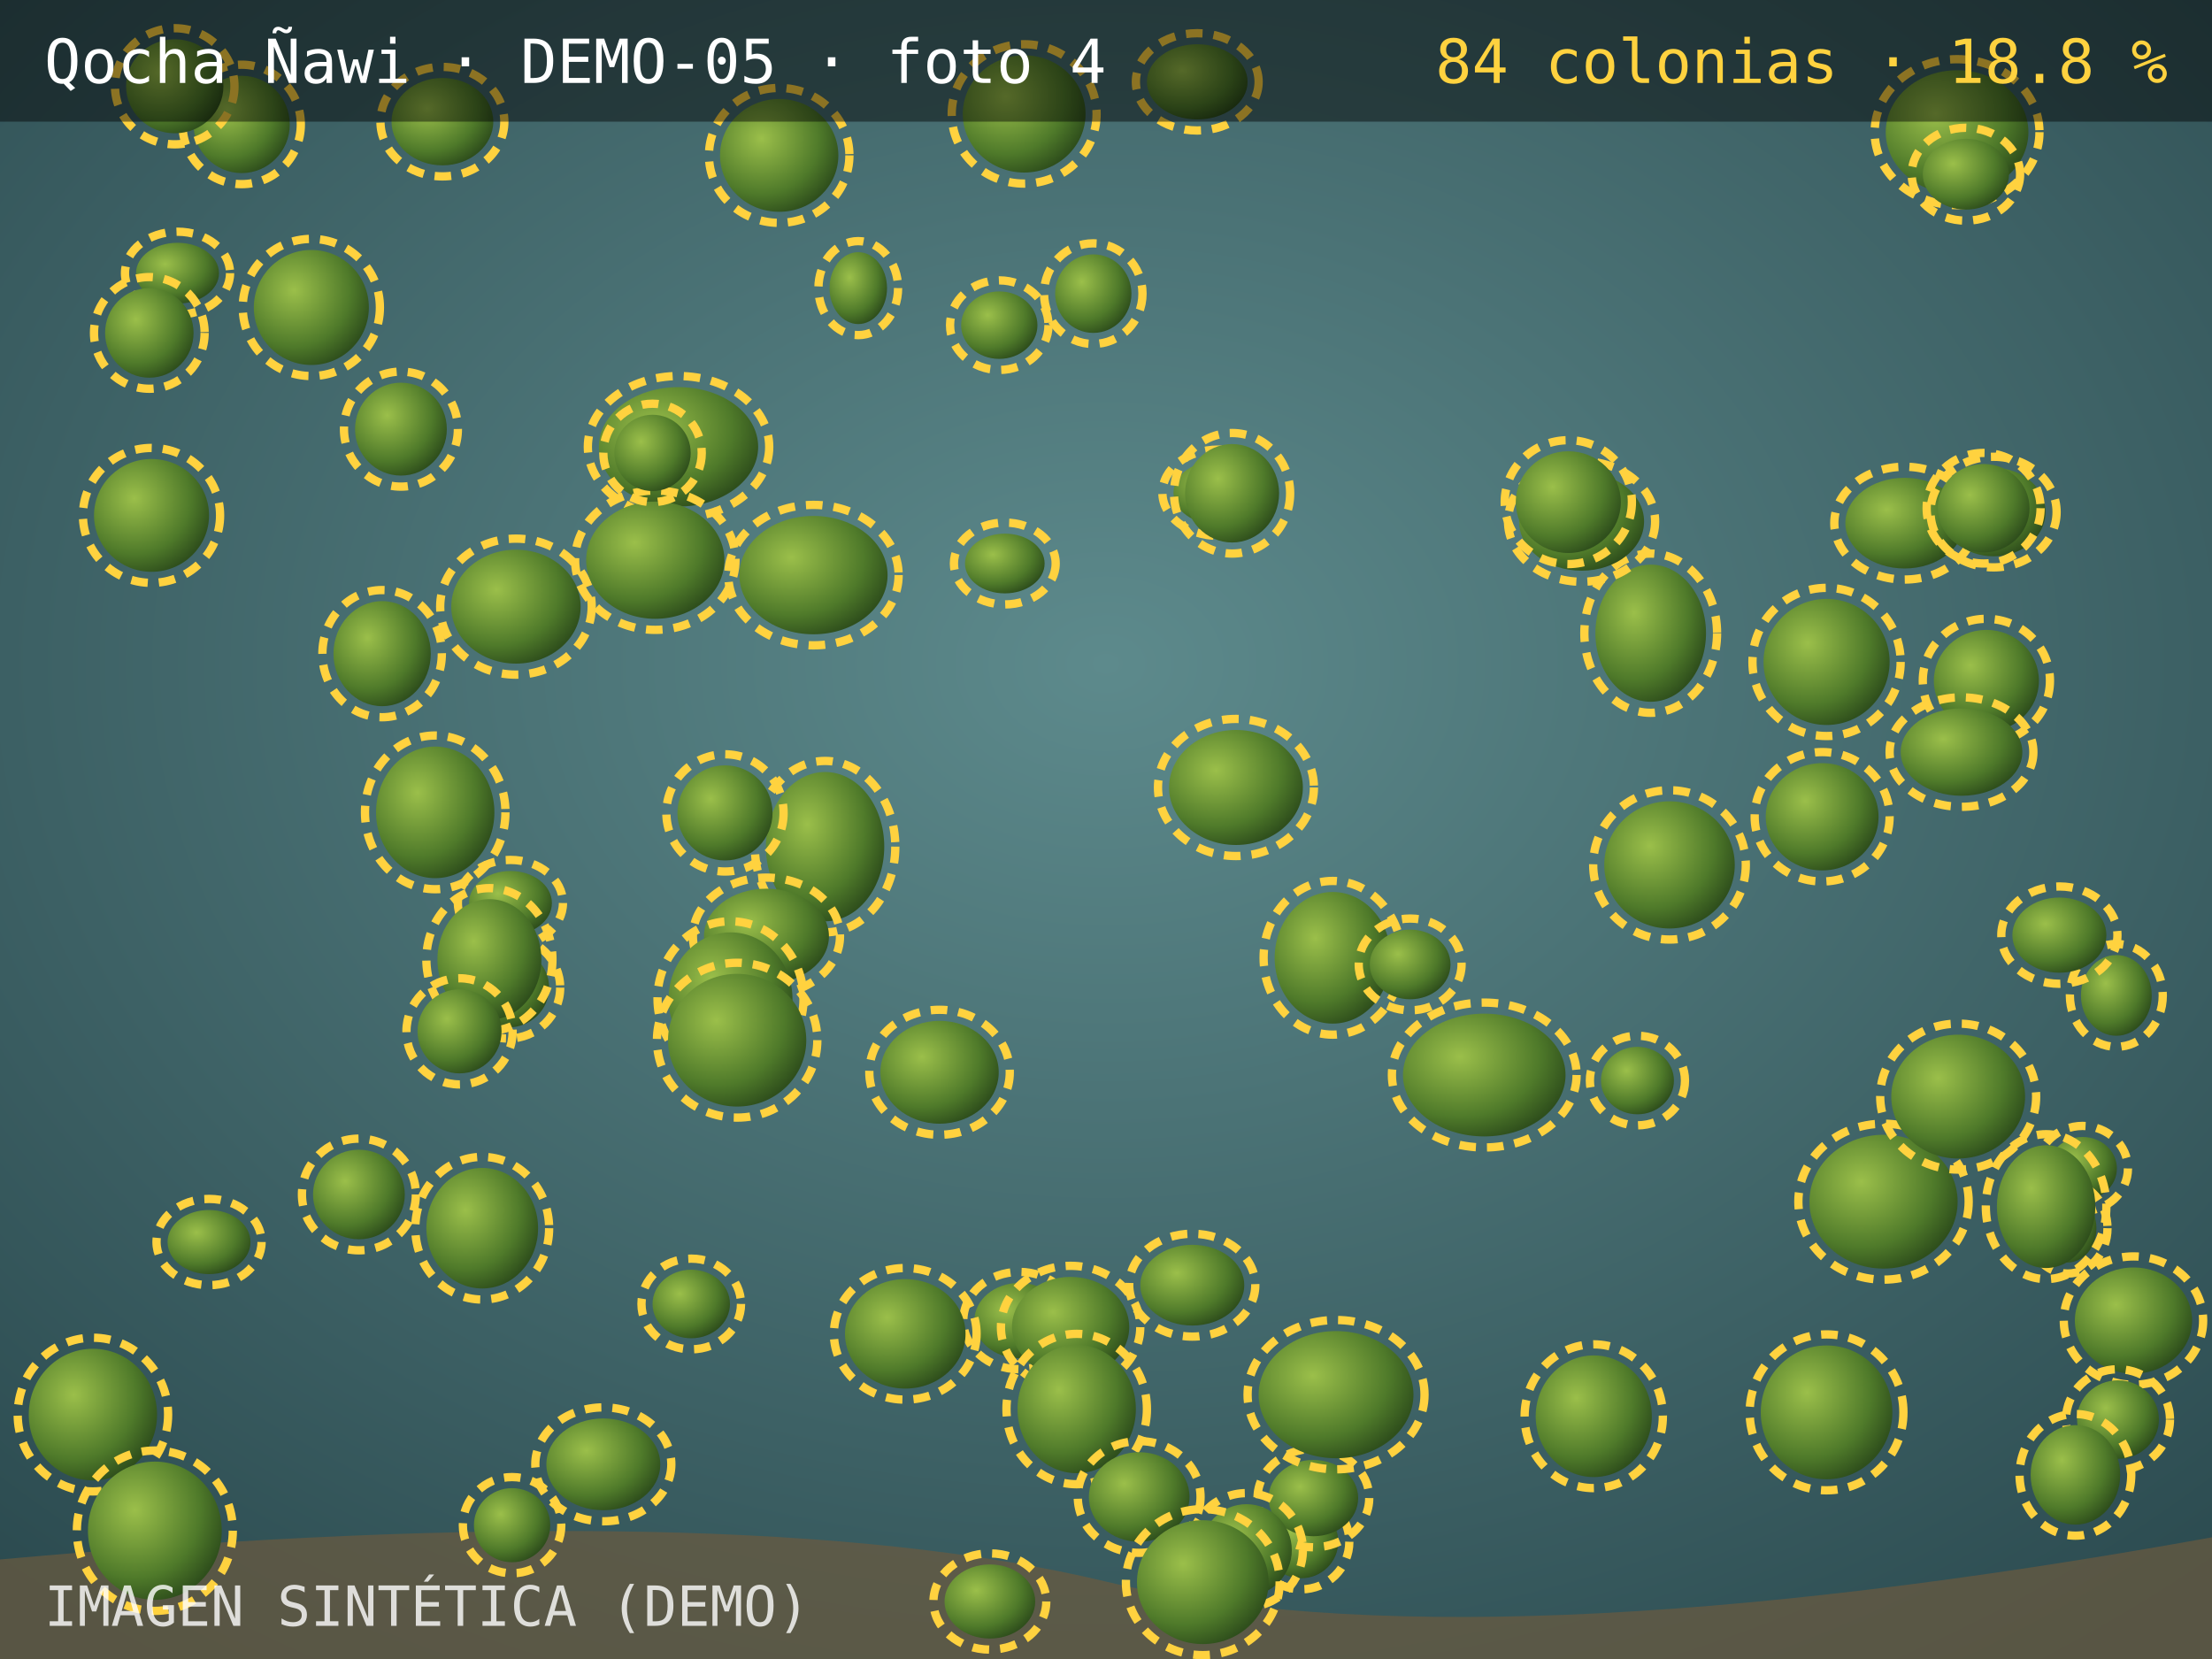
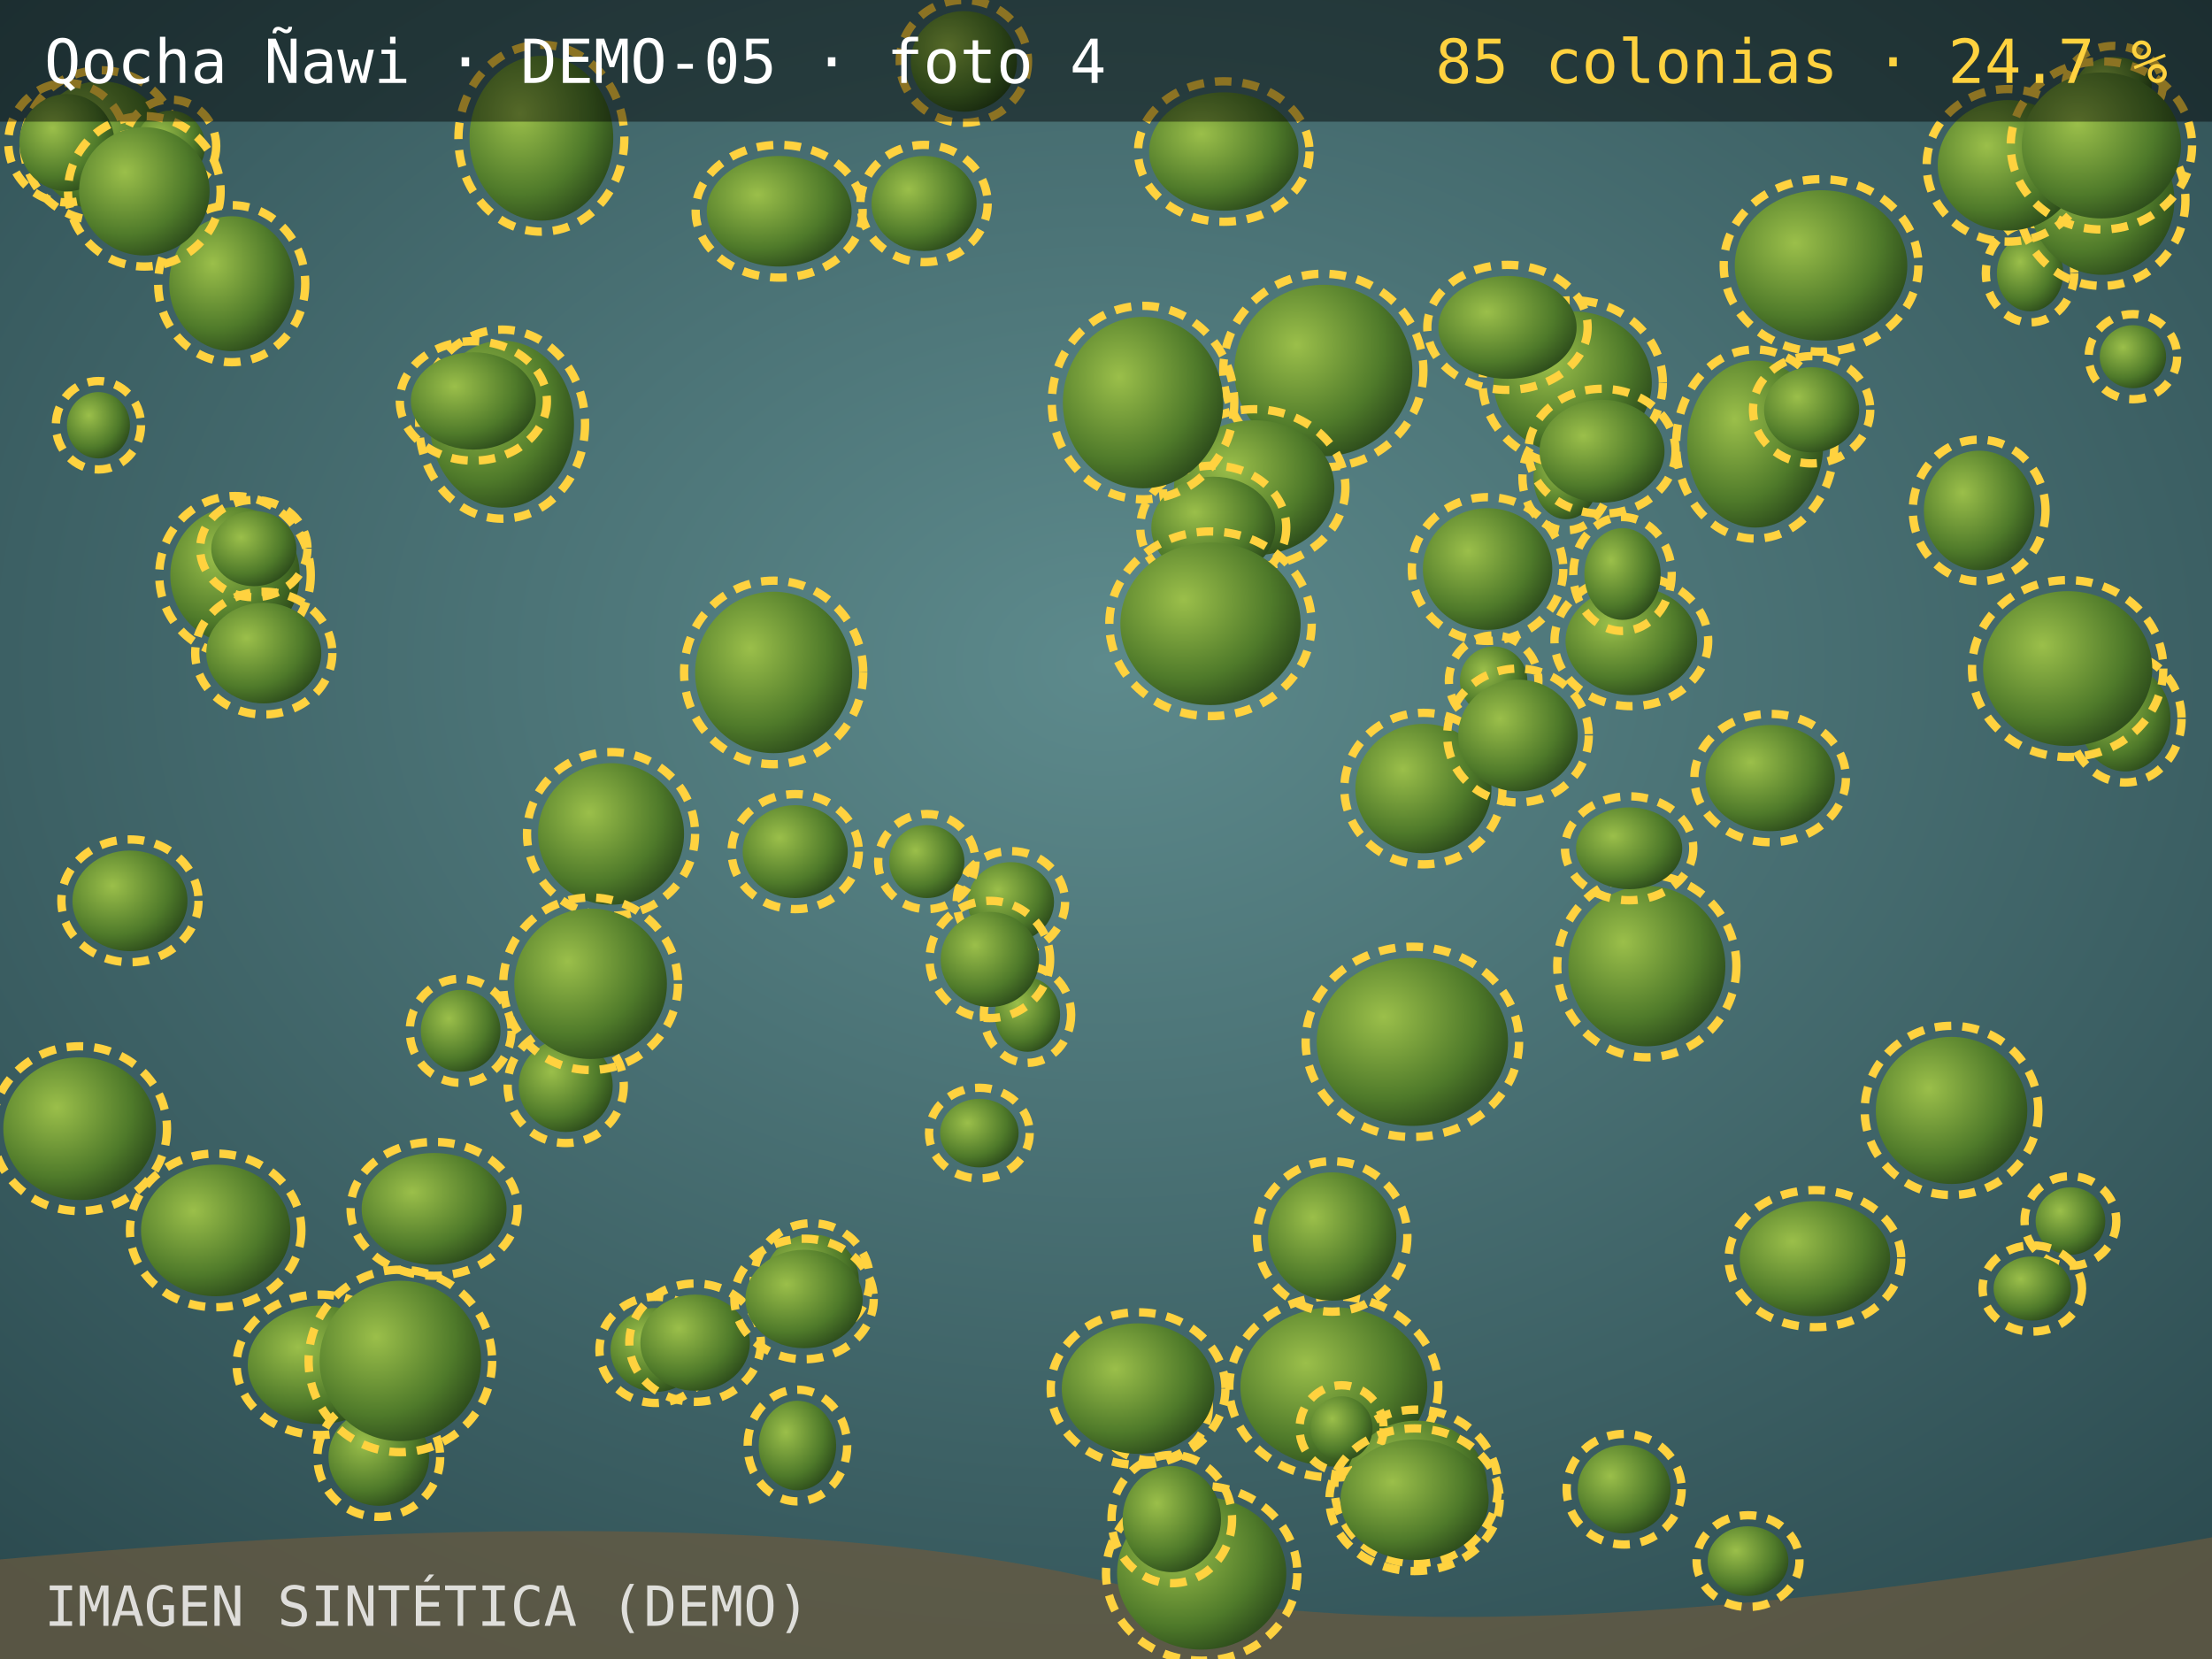
<svg xmlns="http://www.w3.org/2000/svg" viewBox="0 0 400 300">
  <defs>
    <radialGradient id="w" cx="50%" cy="40%" r="75%">
      <stop offset="0" stop-color="#5d8a8c" />
      <stop offset="1" stop-color="#2b4a4f" />
    </radialGradient>
    <radialGradient id="c" cx="35%" cy="35%" r="70%">
      <stop offset="0" stop-color="#9bbf4a" />
      <stop offset=".7" stop-color="#4f7a2a" />
      <stop offset="1" stop-color="#2f4f1c" />
    </radialGradient>
  </defs>
  <rect width="400" height="300" fill="url(#w)" />
  <path d="M0 282 Q 133.333 270 200 286 T 400 278 V 300 H 0 Z" fill="#6b5a3e" opacity=".7" />
  <g>
-     <ellipse cx="197.7" cy="53.1" rx="6.9" ry="7.1" fill="url(#c)" />
-     <ellipse cx="197.7" cy="53.1" rx="8.9" ry="9.1" fill="none" stroke="#ffd23f" stroke-width="1.5" stroke-dasharray="3 2" />
-   </g>
-   <g>
-     <ellipse cx="376.6" cy="211.3" rx="6.2" ry="5.7" fill="url(#c)" />
-     <ellipse cx="376.6" cy="211.3" rx="8.2" ry="7.7" fill="none" stroke="#ffd23f" stroke-width="1.5" stroke-dasharray="3 2" />
-   </g>
-   <g>
-     <ellipse cx="64.9" cy="216" rx="8.3" ry="8.1" fill="url(#c)" />
-     <ellipse cx="64.9" cy="216" rx="10.3" ry="10.1" fill="none" stroke="#ffd23f" stroke-width="1.5" stroke-dasharray="3 2" />
-   </g>
-   <g>
-     <ellipse cx="288.2" cy="256.1" rx="10.5" ry="11" fill="url(#c)" />
-     <ellipse cx="288.2" cy="256.1" rx="12.5" ry="13" fill="none" stroke="#ffd23f" stroke-width="1.5" stroke-dasharray="3 2" />
-   </g>
-   <g>
-     <ellipse cx="216.5" cy="14.8" rx="9.1" ry="6.8" fill="url(#c)" />
-     <ellipse cx="216.5" cy="14.8" rx="11.1" ry="8.8" fill="none" stroke="#ffd23f" stroke-width="1.5" stroke-dasharray="3 2" />
-   </g>
-   <g>
-     <ellipse cx="122.7" cy="80.8" rx="14.4" ry="10.8" fill="url(#c)" />
-     <ellipse cx="122.7" cy="80.8" rx="16.4" ry="12.8" fill="none" stroke="#ffd23f" stroke-width="1.5" stroke-dasharray="3 2" />
-   </g>
-   <g>
-     <ellipse cx="149.2" cy="153.1" rx="10.7" ry="13.5" fill="url(#c)" />
-     <ellipse cx="149.2" cy="153.1" rx="12.7" ry="15.5" fill="none" stroke="#ffd23f" stroke-width="1.5" stroke-dasharray="3 2" />
-   </g>
-   <g>
-     <ellipse cx="155.2" cy="52.1" rx="5.2" ry="6.5" fill="url(#c)" />
-     <ellipse cx="155.2" cy="52.1" rx="7.2" ry="8.5" fill="none" stroke="#ffd23f" stroke-width="1.5" stroke-dasharray="3 2" />
-   </g>
-   <g>
-     <ellipse cx="184.3" cy="238.8" rx="8.1" ry="6.8" fill="url(#c)" />
-     <ellipse cx="184.3" cy="238.8" rx="10.1" ry="8.8" fill="none" stroke="#ffd23f" stroke-width="1.5" stroke-dasharray="3 2" />
-   </g>
-   <g>
-     <ellipse cx="92.3" cy="163.3" rx="7.5" ry="5.8" fill="url(#c)" />
-     <ellipse cx="92.3" cy="163.3" rx="9.5" ry="7.8" fill="none" stroke="#ffd23f" stroke-width="1.5" stroke-dasharray="3 2" />
-   </g>
-   <g>
-     <ellipse cx="27.4" cy="93.2" rx="10.4" ry="10.2" fill="url(#c)" />
-     <ellipse cx="27.4" cy="93.2" rx="12.4" ry="12.2" fill="none" stroke="#ffd23f" stroke-width="1.5" stroke-dasharray="3 2" />
-   </g>
-   <g>
-     <ellipse cx="220.3" cy="89.1" rx="8.1" ry="5.8" fill="url(#c)" />
-     <ellipse cx="220.3" cy="89.1" rx="10.1" ry="7.8" fill="none" stroke="#ffd23f" stroke-width="1.5" stroke-dasharray="3 2" />
-   </g>
-   <g>
-     <ellipse cx="301.9" cy="156.4" rx="11.8" ry="11.5" fill="url(#c)" />
-     <ellipse cx="301.9" cy="156.4" rx="13.8" ry="13.5" fill="none" stroke="#ffd23f" stroke-width="1.5" stroke-dasharray="3 2" />
-   </g>
-   <g>
-     <ellipse cx="373.9" cy="222.1" rx="5.2" ry="6.2" fill="url(#c)" />
-     <ellipse cx="373.9" cy="222.1" rx="7.2" ry="8.2" fill="none" stroke="#ffd23f" stroke-width="1.5" stroke-dasharray="3 2" />
-   </g>
-   <g>
-     <ellipse cx="16.8" cy="255.8" rx="11.6" ry="11.9" fill="url(#c)" />
-     <ellipse cx="16.8" cy="255.8" rx="13.6" ry="13.9" fill="none" stroke="#ffd23f" stroke-width="1.5" stroke-dasharray="3 2" />
-   </g>
-   <g>
-     <ellipse cx="353.9" cy="23.9" rx="12.9" ry="11.2" fill="url(#c)" />
-     <ellipse cx="353.9" cy="23.9" rx="14.9" ry="13.2" fill="none" stroke="#ffd23f" stroke-width="1.5" stroke-dasharray="3 2" />
-   </g>
-   <g>
-     <ellipse cx="298.5" cy="114.5" rx="10" ry="12.4" fill="url(#c)" />
-     <ellipse cx="298.5" cy="114.5" rx="12" ry="14.4" fill="none" stroke="#ffd23f" stroke-width="1.5" stroke-dasharray="3 2" />
-   </g>
-   <g>
-     <ellipse cx="223.5" cy="142.4" rx="12.1" ry="10.4" fill="url(#c)" />
-     <ellipse cx="223.5" cy="142.4" rx="14.1" ry="12.4" fill="none" stroke="#ffd23f" stroke-width="1.5" stroke-dasharray="3 2" />
-   </g>
-   <g>
-     <ellipse cx="382.7" cy="180" rx="6.4" ry="7.3" fill="url(#c)" />
-     <ellipse cx="382.7" cy="180" rx="8.4" ry="9.3" fill="none" stroke="#ffd23f" stroke-width="1.5" stroke-dasharray="3 2" />
-   </g>
-   <g>
-     <ellipse cx="359.2" cy="123.1" rx="9.5" ry="9.2" fill="url(#c)" />
-     <ellipse cx="359.2" cy="123.1" rx="11.5" ry="11.2" fill="none" stroke="#ffd23f" stroke-width="1.5" stroke-dasharray="3 2" />
-   </g>
-   <g>
-     <ellipse cx="268.4" cy="194.4" rx="14.7" ry="11.1" fill="url(#c)" />
-     <ellipse cx="268.4" cy="194.4" rx="16.7" ry="13.1" fill="none" stroke="#ffd23f" stroke-width="1.5" stroke-dasharray="3 2" />
-   </g>
-   <g>
-     <ellipse cx="163.7" cy="241.2" rx="10.9" ry="9.9" fill="url(#c)" />
-     <ellipse cx="163.7" cy="241.2" rx="12.9" ry="11.9" fill="none" stroke="#ffd23f" stroke-width="1.5" stroke-dasharray="3 2" />
-   </g>
-   <g>
-     <ellipse cx="131.1" cy="147" rx="8.6" ry="8.6" fill="url(#c)" />
-     <ellipse cx="131.1" cy="147" rx="10.6" ry="10.6" fill="none" stroke="#ffd23f" stroke-width="1.5" stroke-dasharray="3 2" />
-   </g>
-   <g>
-     <ellipse cx="193.6" cy="240" rx="10.6" ry="9.1" fill="url(#c)" />
-     <ellipse cx="193.6" cy="240" rx="12.6" ry="11.1" fill="none" stroke="#ffd23f" stroke-width="1.5" stroke-dasharray="3 2" />
-   </g>
-   <g>
-     <ellipse cx="37.8" cy="224.6" rx="7.5" ry="5.8" fill="url(#c)" />
-     <ellipse cx="37.8" cy="224.6" rx="9.5" ry="7.8" fill="none" stroke="#ffd23f" stroke-width="1.5" stroke-dasharray="3 2" />
-   </g>
-   <g>
-     <ellipse cx="185.2" cy="20.6" rx="11.1" ry="10.6" fill="url(#c)" />
-     <ellipse cx="185.2" cy="20.6" rx="13.1" ry="12.6" fill="none" stroke="#ffd23f" stroke-width="1.5" stroke-dasharray="3 2" />
-   </g>
-   <g>
-     <ellipse cx="340.6" cy="217.3" rx="13.4" ry="12.1" fill="url(#c)" />
-     <ellipse cx="340.6" cy="217.3" rx="15.4" ry="14.1" fill="none" stroke="#ffd23f" stroke-width="1.5" stroke-dasharray="3 2" />
-   </g>
-   <g>
-     <ellipse cx="43.7" cy="22.5" rx="8.7" ry="8.8" fill="url(#c)" />
-     <ellipse cx="43.7" cy="22.5" rx="10.7" ry="10.8" fill="none" stroke="#ffd23f" stroke-width="1.5" stroke-dasharray="3 2" />
-   </g>
-   <g>
-     <ellipse cx="138.6" cy="169.3" rx="11.3" ry="8.6" fill="url(#c)" />
-     <ellipse cx="138.6" cy="169.3" rx="13.3" ry="10.6" fill="none" stroke="#ffd23f" stroke-width="1.5" stroke-dasharray="3 2" />
-   </g>
-   <g>
-     <ellipse cx="91.9" cy="178.6" rx="7.4" ry="7.2" fill="url(#c)" />
-     <ellipse cx="91.9" cy="178.6" rx="9.4" ry="9.2" fill="none" stroke="#ffd23f" stroke-width="1.5" stroke-dasharray="3 2" />
-   </g>
-   <g>
-     <ellipse cx="132.1" cy="180.6" rx="11.2" ry="12" fill="url(#c)" />
-     <ellipse cx="132.1" cy="180.6" rx="13.2" ry="14" fill="none" stroke="#ffd23f" stroke-width="1.5" stroke-dasharray="3 2" />
-   </g>
-   <g>
-     <ellipse cx="93.3" cy="109.7" rx="11.7" ry="10.3" fill="url(#c)" />
-     <ellipse cx="93.3" cy="109.7" rx="13.7" ry="12.3" fill="none" stroke="#ffd23f" stroke-width="1.5" stroke-dasharray="3 2" />
-   </g>
-   <g>
-     <ellipse cx="180.7" cy="58.8" rx="6.9" ry="6.1" fill="url(#c)" />
-     <ellipse cx="180.7" cy="58.8" rx="8.9" ry="8.1" fill="none" stroke="#ffd23f" stroke-width="1.5" stroke-dasharray="3 2" />
-   </g>
-   <g>
-     <ellipse cx="235.3" cy="278.8" rx="6.7" ry="6.6" fill="url(#c)" />
-     <ellipse cx="235.3" cy="278.8" rx="8.7" ry="8.6" fill="none" stroke="#ffd23f" stroke-width="1.5" stroke-dasharray="3 2" />
-   </g>
-   <g>
-     <ellipse cx="32.1" cy="49.4" rx="7.5" ry="5.5" fill="url(#c)" />
-     <ellipse cx="32.1" cy="49.4" rx="9.5" ry="7.5" fill="none" stroke="#ffd23f" stroke-width="1.5" stroke-dasharray="3 2" />
-   </g>
-   <g>
-     <ellipse cx="169.9" cy="193.9" rx="10.7" ry="9.3" fill="url(#c)" />
-     <ellipse cx="169.9" cy="193.9" rx="12.7" ry="11.3" fill="none" stroke="#ffd23f" stroke-width="1.5" stroke-dasharray="3 2" />
-   </g>
-   <g>
-     <ellipse cx="296.1" cy="195.4" rx="6.6" ry="6.1" fill="url(#c)" />
-     <ellipse cx="296.1" cy="195.4" rx="8.6" ry="8.1" fill="none" stroke="#ffd23f" stroke-width="1.5" stroke-dasharray="3 2" />
-   </g>
-   <g>
-     <ellipse cx="80" cy="22" rx="9.2" ry="7.9" fill="url(#c)" />
-     <ellipse cx="80" cy="22" rx="11.2" ry="9.9" fill="none" stroke="#ffd23f" stroke-width="1.5" stroke-dasharray="3 2" />
-   </g>
-   <g>
-     <ellipse cx="194.7" cy="254.8" rx="10.7" ry="11.6" fill="url(#c)" />
-     <ellipse cx="194.7" cy="254.8" rx="12.7" ry="13.6" fill="none" stroke="#ffd23f" stroke-width="1.5" stroke-dasharray="3 2" />
-   </g>
-   <g>
-     <ellipse cx="215.6" cy="232.4" rx="9.4" ry="7.3" fill="url(#c)" />
-     <ellipse cx="215.6" cy="232.4" rx="11.4" ry="9.3" fill="none" stroke="#ffd23f" stroke-width="1.5" stroke-dasharray="3 2" />
-   </g>
-   <g>
-     <ellipse cx="385.8" cy="238.8" rx="10.6" ry="9.6" fill="url(#c)" />
-     <ellipse cx="385.8" cy="238.8" rx="12.6" ry="11.6" fill="none" stroke="#ffd23f" stroke-width="1.5" stroke-dasharray="3 2" />
-   </g>
-   <g>
-     <ellipse cx="355.5" cy="31.5" rx="7.8" ry="6.4" fill="url(#c)" />
-     <ellipse cx="355.5" cy="31.5" rx="9.8" ry="8.4" fill="none" stroke="#ffd23f" stroke-width="1.5" stroke-dasharray="3 2" />
-   </g>
-   <g>
-     <ellipse cx="87.2" cy="222.1" rx="10.1" ry="10.9" fill="url(#c)" />
-     <ellipse cx="87.2" cy="222.1" rx="12.1" ry="12.9" fill="none" stroke="#ffd23f" stroke-width="1.5" stroke-dasharray="3 2" />
-   </g>
-   <g>
-     <ellipse cx="330.3" cy="255.4" rx="11.9" ry="12.1" fill="url(#c)" />
-     <ellipse cx="330.3" cy="255.4" rx="13.9" ry="14.1" fill="none" stroke="#ffd23f" stroke-width="1.5" stroke-dasharray="3 2" />
-   </g>
-   <g>
-     <ellipse cx="329.5" cy="147.7" rx="10.2" ry="9.7" fill="url(#c)" />
-     <ellipse cx="329.5" cy="147.7" rx="12.2" ry="11.7" fill="none" stroke="#ffd23f" stroke-width="1.5" stroke-dasharray="3 2" />
-   </g>
-   <g>
-     <ellipse cx="344.4" cy="94.6" rx="10.7" ry="8.2" fill="url(#c)" />
-     <ellipse cx="344.4" cy="94.6" rx="12.7" ry="10.2" fill="none" stroke="#ffd23f" stroke-width="1.5" stroke-dasharray="3 2" />
-   </g>
-   <g>
-     <ellipse cx="206" cy="270.7" rx="9.1" ry="8.1" fill="url(#c)" />
-     <ellipse cx="206" cy="270.7" rx="11.1" ry="10.1" fill="none" stroke="#ffd23f" stroke-width="1.5" stroke-dasharray="3 2" />
-   </g>
-   <g>
-     <ellipse cx="27" cy="60.2" rx="8" ry="8.1" fill="url(#c)" />
-     <ellipse cx="27" cy="60.2" rx="10" ry="10.1" fill="none" stroke="#ffd23f" stroke-width="1.5" stroke-dasharray="3 2" />
-   </g>
-   <g>
-     <ellipse cx="286" cy="94.3" rx="11.3" ry="8.9" fill="url(#c)" />
-     <ellipse cx="286" cy="94.3" rx="13.3" ry="10.9" fill="none" stroke="#ffd23f" stroke-width="1.5" stroke-dasharray="3 2" />
-   </g>
-   <g>
-     <ellipse cx="241" cy="173.2" rx="10.5" ry="11.9" fill="url(#c)" />
-     <ellipse cx="241" cy="173.2" rx="12.5" ry="13.9" fill="none" stroke="#ffd23f" stroke-width="1.5" stroke-dasharray="3 2" />
-   </g>
-   <g>
-     <ellipse cx="383" cy="256.7" rx="7.4" ry="7.1" fill="url(#c)" />
-     <ellipse cx="383" cy="256.7" rx="9.4" ry="9.1" fill="none" stroke="#ffd23f" stroke-width="1.5" stroke-dasharray="3 2" />
-   </g>
-   <g>
-     <ellipse cx="147.1" cy="104" rx="13.4" ry="10.7" fill="url(#c)" />
-     <ellipse cx="147.1" cy="104" rx="15.4" ry="12.7" fill="none" stroke="#ffd23f" stroke-width="1.5" stroke-dasharray="3 2" />
-   </g>
-   <g>
-     <ellipse cx="118.5" cy="101.3" rx="12.5" ry="10.6" fill="url(#c)" />
-     <ellipse cx="118.5" cy="101.3" rx="14.5" ry="12.6" fill="none" stroke="#ffd23f" stroke-width="1.5" stroke-dasharray="3 2" />
-   </g>
-   <g>
-     <ellipse cx="78.7" cy="146.9" rx="10.7" ry="11.9" fill="url(#c)" />
-     <ellipse cx="78.7" cy="146.9" rx="12.7" ry="13.9" fill="none" stroke="#ffd23f" stroke-width="1.5" stroke-dasharray="3 2" />
-   </g>
-   <g>
-     <ellipse cx="360.5" cy="92.6" rx="9.4" ry="8" fill="url(#c)" />
-     <ellipse cx="360.5" cy="92.6" rx="11.4" ry="10" fill="none" stroke="#ffd23f" stroke-width="1.5" stroke-dasharray="3 2" />
-   </g>
-   <g>
-     <ellipse cx="69.1" cy="118.2" rx="8.8" ry="9.5" fill="url(#c)" />
-     <ellipse cx="69.1" cy="118.2" rx="10.8" ry="11.5" fill="none" stroke="#ffd23f" stroke-width="1.5" stroke-dasharray="3 2" />
-   </g>
-   <g>
-     <ellipse cx="118" cy="81.9" rx="6.9" ry="6.9" fill="url(#c)" />
-     <ellipse cx="118" cy="81.9" rx="8.9" ry="8.9" fill="none" stroke="#ffd23f" stroke-width="1.5" stroke-dasharray="3 2" />
-   </g>
-   <g>
-     <ellipse cx="283.6" cy="90.8" rx="9.5" ry="9.2" fill="url(#c)" />
-     <ellipse cx="283.6" cy="90.8" rx="11.5" ry="11.2" fill="none" stroke="#ffd23f" stroke-width="1.5" stroke-dasharray="3 2" />
-   </g>
-   <g>
-     <ellipse cx="28" cy="276.8" rx="12.1" ry="12.5" fill="url(#c)" />
-     <ellipse cx="28" cy="276.8" rx="14.1" ry="14.5" fill="none" stroke="#ffd23f" stroke-width="1.5" stroke-dasharray="3 2" />
-   </g>
-   <g>
-     <ellipse cx="222.8" cy="89.2" rx="8.5" ry="8.9" fill="url(#c)" />
-     <ellipse cx="222.8" cy="89.2" rx="10.5" ry="10.9" fill="none" stroke="#ffd23f" stroke-width="1.5" stroke-dasharray="3 2" />
-   </g>
-   <g>
-     <ellipse cx="237.5" cy="270.9" rx="8.1" ry="6.9" fill="url(#c)" />
-     <ellipse cx="237.5" cy="270.9" rx="10.1" ry="8.9" fill="none" stroke="#ffd23f" stroke-width="1.5" stroke-dasharray="3 2" />
-   </g>
-   <g>
-     <ellipse cx="133.3" cy="188.1" rx="12.5" ry="12" fill="url(#c)" />
-     <ellipse cx="133.3" cy="188.1" rx="14.5" ry="14" fill="none" stroke="#ffd23f" stroke-width="1.5" stroke-dasharray="3 2" />
-   </g>
-   <g>
-     <ellipse cx="109.1" cy="264.8" rx="10.3" ry="8.3" fill="url(#c)" />
-     <ellipse cx="109.1" cy="264.8" rx="12.3" ry="10.3" fill="none" stroke="#ffd23f" stroke-width="1.5" stroke-dasharray="3 2" />
-   </g>
-   <g>
-     <ellipse cx="140.9" cy="28.1" rx="10.7" ry="10.2" fill="url(#c)" />
-     <ellipse cx="140.9" cy="28.1" rx="12.7" ry="12.2" fill="none" stroke="#ffd23f" stroke-width="1.5" stroke-dasharray="3 2" />
-   </g>
-   <g>
-     <ellipse cx="88.5" cy="173.5" rx="9.4" ry="10.9" fill="url(#c)" />
-     <ellipse cx="88.5" cy="173.5" rx="11.4" ry="12.9" fill="none" stroke="#ffd23f" stroke-width="1.5" stroke-dasharray="3 2" />
-   </g>
-   <g>
-     <ellipse cx="354.7" cy="136" rx="11" ry="7.9" fill="url(#c)" />
-     <ellipse cx="354.7" cy="136" rx="13" ry="9.9" fill="none" stroke="#ffd23f" stroke-width="1.5" stroke-dasharray="3 2" />
-   </g>
-   <g>
-     <ellipse cx="330.3" cy="119.7" rx="11.4" ry="11.4" fill="url(#c)" />
-     <ellipse cx="330.3" cy="119.7" rx="13.4" ry="13.4" fill="none" stroke="#ffd23f" stroke-width="1.5" stroke-dasharray="3 2" />
-   </g>
-   <g>
-     <ellipse cx="354.1" cy="198.3" rx="12.1" ry="11.2" fill="url(#c)" />
-     <ellipse cx="354.1" cy="198.3" rx="14.1" ry="13.2" fill="none" stroke="#ffd23f" stroke-width="1.5" stroke-dasharray="3 2" />
-   </g>
-   <g>
-     <ellipse cx="179" cy="289.6" rx="8.2" ry="6.7" fill="url(#c)" />
-     <ellipse cx="179" cy="289.6" rx="10.2" ry="8.7" fill="none" stroke="#ffd23f" stroke-width="1.5" stroke-dasharray="3 2" />
-   </g>
-   <g>
-     <ellipse cx="31.6" cy="15.6" rx="8.8" ry="8.5" fill="url(#c)" />
-     <ellipse cx="31.6" cy="15.6" rx="10.8" ry="10.5" fill="none" stroke="#ffd23f" stroke-width="1.5" stroke-dasharray="3 2" />
-   </g>
-   <g>
-     <ellipse cx="181.7" cy="101.9" rx="7.2" ry="5.4" fill="url(#c)" />
-     <ellipse cx="181.7" cy="101.9" rx="9.2" ry="7.4" fill="none" stroke="#ffd23f" stroke-width="1.5" stroke-dasharray="3 2" />
-   </g>
-   <g>
-     <ellipse cx="56.3" cy="55.6" rx="10.4" ry="10.4" fill="url(#c)" />
-     <ellipse cx="56.3" cy="55.6" rx="12.4" ry="12.4" fill="none" stroke="#ffd23f" stroke-width="1.5" stroke-dasharray="3 2" />
-   </g>
-   <g>
-     <ellipse cx="92.6" cy="275.8" rx="6.9" ry="6.7" fill="url(#c)" />
-     <ellipse cx="92.6" cy="275.8" rx="8.9" ry="8.7" fill="none" stroke="#ffd23f" stroke-width="1.5" stroke-dasharray="3 2" />
-   </g>
-   <g>
-     <ellipse cx="372.4" cy="169.1" rx="8.5" ry="6.8" fill="url(#c)" />
-     <ellipse cx="372.4" cy="169.1" rx="10.5" ry="8.8" fill="none" stroke="#ffd23f" stroke-width="1.5" stroke-dasharray="3 2" />
-   </g>
-   <g>
-     <ellipse cx="375.3" cy="266.7" rx="8.1" ry="9" fill="url(#c)" />
-     <ellipse cx="375.3" cy="266.7" rx="10.1" ry="11" fill="none" stroke="#ffd23f" stroke-width="1.5" stroke-dasharray="3 2" />
-   </g>
-   <g>
-     <ellipse cx="370" cy="218.2" rx="8.9" ry="11.1" fill="url(#c)" />
-     <ellipse cx="370" cy="218.2" rx="10.9" ry="13.1" fill="none" stroke="#ffd23f" stroke-width="1.5" stroke-dasharray="3 2" />
-   </g>
-   <g>
-     <ellipse cx="225.4" cy="280.3" rx="8.2" ry="8.3" fill="url(#c)" />
-     <ellipse cx="225.4" cy="280.3" rx="10.2" ry="10.3" fill="none" stroke="#ffd23f" stroke-width="1.5" stroke-dasharray="3 2" />
-   </g>
-   <g>
-     <ellipse cx="255" cy="174.4" rx="7.3" ry="6.3" fill="url(#c)" />
-     <ellipse cx="255" cy="174.4" rx="9.3" ry="8.3" fill="none" stroke="#ffd23f" stroke-width="1.5" stroke-dasharray="3 2" />
-   </g>
-   <g>
-     <ellipse cx="125" cy="235.8" rx="7" ry="6.2" fill="url(#c)" />
-     <ellipse cx="125" cy="235.8" rx="9" ry="8.2" fill="none" stroke="#ffd23f" stroke-width="1.5" stroke-dasharray="3 2" />
-   </g>
-   <g>
-     <ellipse cx="72.5" cy="77.6" rx="8.3" ry="8.4" fill="url(#c)" />
-     <ellipse cx="72.5" cy="77.6" rx="10.3" ry="10.4" fill="none" stroke="#ffd23f" stroke-width="1.5" stroke-dasharray="3 2" />
-   </g>
-   <g>
-     <ellipse cx="358.7" cy="91.9" rx="8.3" ry="8" fill="url(#c)" />
-     <ellipse cx="358.7" cy="91.9" rx="10.3" ry="10" fill="none" stroke="#ffd23f" stroke-width="1.5" stroke-dasharray="3 2" />
-   </g>
-   <g>
-     <ellipse cx="83.1" cy="186.5" rx="7.6" ry="7.6" fill="url(#c)" />
-     <ellipse cx="83.1" cy="186.5" rx="9.6" ry="9.6" fill="none" stroke="#ffd23f" stroke-width="1.5" stroke-dasharray="3 2" />
-   </g>
-   <g>
-     <ellipse cx="217.5" cy="286.1" rx="11.9" ry="11.2" fill="url(#c)" />
-     <ellipse cx="217.5" cy="286.1" rx="13.9" ry="13.2" fill="none" stroke="#ffd23f" stroke-width="1.5" stroke-dasharray="3 2" />
-   </g>
-   <g>
-     <ellipse cx="241.6" cy="252.2" rx="14" ry="11.5" fill="url(#c)" />
-     <ellipse cx="241.6" cy="252.2" rx="16" ry="13.5" fill="none" stroke="#ffd23f" stroke-width="1.5" stroke-dasharray="3 2" />
+     <ellipse cx="357.9" cy="92.3" rx="10" ry="10.8" fill="url(#c)" />
+     <ellipse cx="357.9" cy="92.3" rx="12" ry="12.8" fill="none" stroke="#ffd23f" stroke-width="1.5" stroke-dasharray="3 2" />
+   </g>
+   <g>
+     <ellipse cx="83.3" cy="186.4" rx="7.2" ry="7.4" fill="url(#c)" />
+     <ellipse cx="83.3" cy="186.4" rx="9.2" ry="9.4" fill="none" stroke="#ffd23f" stroke-width="1.5" stroke-dasharray="3 2" />
+   </g>
+   <g>
+     <ellipse cx="217.3" cy="284.5" rx="15.3" ry="13.8" fill="url(#c)" />
+     <ellipse cx="217.3" cy="284.5" rx="17.3" ry="15.8" fill="none" stroke="#ffd23f" stroke-width="1.5" stroke-dasharray="3 2" />
+   </g>
+   <g>
+     <ellipse cx="241.2" cy="250.8" rx="16.9" ry="14.4" fill="url(#c)" />
+     <ellipse cx="241.2" cy="250.8" rx="18.9" ry="16.4" fill="none" stroke="#ffd23f" stroke-width="1.5" stroke-dasharray="3 2" />
+   </g>
+   <g>
+     <ellipse cx="295" cy="115.9" rx="11.9" ry="9.8" fill="url(#c)" />
+     <ellipse cx="295" cy="115.9" rx="13.9" ry="11.8" fill="none" stroke="#ffd23f" stroke-width="1.5" stroke-dasharray="3 2" />
+   </g>
+   <g>
+     <ellipse cx="182.8" cy="163.1" rx="7.8" ry="7.2" fill="url(#c)" />
+     <ellipse cx="182.8" cy="163.1" rx="9.8" ry="9.2" fill="none" stroke="#ffd23f" stroke-width="1.5" stroke-dasharray="3 2" />
+   </g>
+   <g>
+     <ellipse cx="208.3" cy="254.5" rx="8.3" ry="7.6" fill="url(#c)" />
+     <ellipse cx="208.3" cy="254.5" rx="10.3" ry="9.6" fill="none" stroke="#ffd23f" stroke-width="1.5" stroke-dasharray="3 2" />
+   </g>
+   <g>
+     <ellipse cx="367.1" cy="49.4" rx="6" ry="6.9" fill="url(#c)" />
+     <ellipse cx="367.1" cy="49.4" rx="8" ry="8.9" fill="none" stroke="#ffd23f" stroke-width="1.5" stroke-dasharray="3 2" />
+   </g>
+   <g>
+     <ellipse cx="382.3" cy="15.5" rx="6.8" ry="5.2" fill="url(#c)" />
+     <ellipse cx="382.3" cy="15.5" rx="8.8" ry="7.2" fill="none" stroke="#ffd23f" stroke-width="1.5" stroke-dasharray="3 2" />
+   </g>
+   <g>
+     <ellipse cx="239.3" cy="67" rx="16.1" ry="15.5" fill="url(#c)" />
+     <ellipse cx="239.3" cy="67" rx="18.1" ry="17.5" fill="none" stroke="#ffd23f" stroke-width="1.5" stroke-dasharray="3 2" />
+   </g>
+   <g>
+     <ellipse cx="39" cy="222.5" rx="13.5" ry="11.9" fill="url(#c)" />
+     <ellipse cx="39" cy="222.5" rx="15.5" ry="13.9" fill="none" stroke="#ffd23f" stroke-width="1.5" stroke-dasharray="3 2" />
+   </g>
+   <g>
+     <ellipse cx="380.1" cy="36.2" rx="13.1" ry="13.5" fill="url(#c)" />
+     <ellipse cx="380.1" cy="36.2" rx="15.1" ry="15.5" fill="none" stroke="#ffd23f" stroke-width="1.5" stroke-dasharray="3 2" />
+   </g>
+   <g>
+     <ellipse cx="174.3" cy="11.1" rx="9.6" ry="9.1" fill="url(#c)" />
+     <ellipse cx="174.3" cy="11.1" rx="11.6" ry="11.1" fill="none" stroke="#ffd23f" stroke-width="1.5" stroke-dasharray="3 2" />
+   </g>
+   <g>
+     <ellipse cx="42.5" cy="104" rx="11.7" ry="12.3" fill="url(#c)" />
+     <ellipse cx="42.5" cy="104" rx="13.7" ry="14.3" fill="none" stroke="#ffd23f" stroke-width="1.5" stroke-dasharray="3 2" />
+   </g>
+   <g>
+     <ellipse cx="140.9" cy="38.2" rx="13.1" ry="10" fill="url(#c)" />
+     <ellipse cx="140.9" cy="38.2" rx="15.1" ry="12" fill="none" stroke="#ffd23f" stroke-width="1.5" stroke-dasharray="3 2" />
+   </g>
+   <g>
+     <ellipse cx="226.8" cy="88.2" rx="14.5" ry="12.2" fill="url(#c)" />
+     <ellipse cx="226.8" cy="88.2" rx="16.5" ry="14.2" fill="none" stroke="#ffd23f" stroke-width="1.5" stroke-dasharray="3 2" />
+   </g>
+   <g>
+     <ellipse cx="293.7" cy="269.3" rx="8.4" ry="8" fill="url(#c)" />
+     <ellipse cx="293.7" cy="269.3" rx="10.4" ry="10" fill="none" stroke="#ffd23f" stroke-width="1.5" stroke-dasharray="3 2" />
+   </g>
+   <g>
+     <ellipse cx="329.3" cy="48" rx="15.6" ry="13.6" fill="url(#c)" />
+     <ellipse cx="329.3" cy="48" rx="17.6" ry="15.6" fill="none" stroke="#ffd23f" stroke-width="1.5" stroke-dasharray="3 2" />
+   </g>
+   <g>
+     <ellipse cx="45.9" cy="99.2" rx="7.7" ry="6.8" fill="url(#c)" />
+     <ellipse cx="45.9" cy="99.2" rx="9.7" ry="8.8" fill="none" stroke="#ffd23f" stroke-width="1.5" stroke-dasharray="3 2" />
+   </g>
+   <g>
+     <ellipse cx="269" cy="102.9" rx="11.7" ry="11" fill="url(#c)" />
+     <ellipse cx="269" cy="102.9" rx="13.7" ry="13" fill="none" stroke="#ffd23f" stroke-width="1.5" stroke-dasharray="3 2" />
+   </g>
+   <g>
+     <ellipse cx="57.8" cy="246.8" rx="13" ry="10.7" fill="url(#c)" />
+     <ellipse cx="57.8" cy="246.8" rx="15" ry="12.7" fill="none" stroke="#ffd23f" stroke-width="1.5" stroke-dasharray="3 2" />
+   </g>
+   <g>
+     <ellipse cx="297.8" cy="174.7" rx="14.2" ry="14.5" fill="url(#c)" />
+     <ellipse cx="297.8" cy="174.7" rx="16.2" ry="16.5" fill="none" stroke="#ffd23f" stroke-width="1.5" stroke-dasharray="3 2" />
+   </g>
+   <g>
+     <ellipse cx="146.8" cy="231.4" rx="8.5" ry="8.2" fill="url(#c)" />
+     <ellipse cx="146.8" cy="231.4" rx="10.5" ry="10.2" fill="none" stroke="#ffd23f" stroke-width="1.5" stroke-dasharray="3 2" />
+   </g>
+   <g>
+     <ellipse cx="167.6" cy="155.8" rx="6.8" ry="6.6" fill="url(#c)" />
+     <ellipse cx="167.6" cy="155.8" rx="8.8" ry="8.6" fill="none" stroke="#ffd23f" stroke-width="1.5" stroke-dasharray="3 2" />
+   </g>
+   <g>
+     <ellipse cx="177.1" cy="204.9" rx="7.1" ry="6.2" fill="url(#c)" />
+     <ellipse cx="177.1" cy="204.9" rx="9.1" ry="8.2" fill="none" stroke="#ffd23f" stroke-width="1.5" stroke-dasharray="3 2" />
+   </g>
+   <g>
+     <ellipse cx="219.4" cy="95.4" rx="11.2" ry="9.2" fill="url(#c)" />
+     <ellipse cx="219.4" cy="95.4" rx="13.2" ry="11.2" fill="none" stroke="#ffd23f" stroke-width="1.5" stroke-dasharray="3 2" />
+   </g>
+   <g>
+     <ellipse cx="118.6" cy="244.1" rx="8.2" ry="7.6" fill="url(#c)" />
+     <ellipse cx="118.6" cy="244.1" rx="10.2" ry="9.6" fill="none" stroke="#ffd23f" stroke-width="1.5" stroke-dasharray="3 2" />
+   </g>
+   <g>
+     <ellipse cx="270.1" cy="123.1" rx="6.1" ry="6.2" fill="url(#c)" />
+     <ellipse cx="270.1" cy="123.1" rx="8.1" ry="8.2" fill="none" stroke="#ffd23f" stroke-width="1.5" stroke-dasharray="3 2" />
+   </g>
+   <g>
+     <ellipse cx="143.8" cy="154" rx="9.5" ry="8.4" fill="url(#c)" />
+     <ellipse cx="143.8" cy="154" rx="11.5" ry="10.4" fill="none" stroke="#ffd23f" stroke-width="1.5" stroke-dasharray="3 2" />
+   </g>
+   <g>
+     <ellipse cx="102.3" cy="196.3" rx="8.5" ry="8.4" fill="url(#c)" />
+     <ellipse cx="102.3" cy="196.3" rx="10.5" ry="10.4" fill="none" stroke="#ffd23f" stroke-width="1.5" stroke-dasharray="3 2" />
+   </g>
+   <g>
+     <ellipse cx="90.8" cy="76.7" rx="13" ry="15.1" fill="url(#c)" />
+     <ellipse cx="90.8" cy="76.7" rx="15" ry="17.1" fill="none" stroke="#ffd23f" stroke-width="1.5" stroke-dasharray="3 2" />
+   </g>
+   <g>
+     <ellipse cx="283.2" cy="86.4" rx="5.9" ry="7.5" fill="url(#c)" />
+     <ellipse cx="283.2" cy="86.4" rx="7.9" ry="9.5" fill="none" stroke="#ffd23f" stroke-width="1.5" stroke-dasharray="3 2" />
+   </g>
+   <g>
+     <ellipse cx="185.8" cy="183.5" rx="5.9" ry="6.7" fill="url(#c)" />
+     <ellipse cx="185.8" cy="183.5" rx="7.9" ry="8.7" fill="none" stroke="#ffd23f" stroke-width="1.5" stroke-dasharray="3 2" />
+   </g>
+   <g>
+     <ellipse cx="18.2" cy="26.3" rx="11.9" ry="11.6" fill="url(#c)" />
+     <ellipse cx="18.2" cy="26.3" rx="13.9" ry="13.6" fill="none" stroke="#ffd23f" stroke-width="1.5" stroke-dasharray="3 2" />
+   </g>
+   <g>
+     <ellipse cx="41.9" cy="51.3" rx="11.3" ry="12.2" fill="url(#c)" />
+     <ellipse cx="41.9" cy="51.3" rx="13.3" ry="14.2" fill="none" stroke="#ffd23f" stroke-width="1.5" stroke-dasharray="3 2" />
+   </g>
+   <g>
+     <ellipse cx="17.8" cy="76.9" rx="5.7" ry="6" fill="url(#c)" />
+     <ellipse cx="17.8" cy="76.9" rx="7.7" ry="8" fill="none" stroke="#ffd23f" stroke-width="1.5" stroke-dasharray="3 2" />
+   </g>
+   <g>
+     <ellipse cx="139.9" cy="121.6" rx="14.2" ry="14.6" fill="url(#c)" />
+     <ellipse cx="139.9" cy="121.6" rx="16.2" ry="16.6" fill="none" stroke="#ffd23f" stroke-width="1.5" stroke-dasharray="3 2" />
+   </g>
+   <g>
+     <ellipse cx="255.4" cy="188.4" rx="17.3" ry="15.2" fill="url(#c)" />
+     <ellipse cx="255.4" cy="188.4" rx="19.3" ry="17.2" fill="none" stroke="#ffd23f" stroke-width="1.5" stroke-dasharray="3 2" />
+   </g>
+   <g>
+     <ellipse cx="78.5" cy="218.6" rx="13.1" ry="10.1" fill="url(#c)" />
+     <ellipse cx="78.5" cy="218.6" rx="15.1" ry="12.1" fill="none" stroke="#ffd23f" stroke-width="1.5" stroke-dasharray="3 2" />
+   </g>
+   <g>
+     <ellipse cx="125.7" cy="242.8" rx="9.9" ry="8.7" fill="url(#c)" />
+     <ellipse cx="125.7" cy="242.8" rx="11.9" ry="10.7" fill="none" stroke="#ffd23f" stroke-width="1.5" stroke-dasharray="3 2" />
+   </g>
+   <g>
+     <ellipse cx="47.7" cy="118.1" rx="10.4" ry="9.1" fill="url(#c)" />
+     <ellipse cx="47.7" cy="118.1" rx="12.4" ry="11.1" fill="none" stroke="#ffd23f" stroke-width="1.5" stroke-dasharray="3 2" />
+   </g>
+   <g>
+     <ellipse cx="240.9" cy="223.6" rx="11.6" ry="11.6" fill="url(#c)" />
+     <ellipse cx="240.9" cy="223.6" rx="13.6" ry="13.6" fill="none" stroke="#ffd23f" stroke-width="1.5" stroke-dasharray="3 2" />
+   </g>
+   <g>
+     <ellipse cx="257.4" cy="142.6" rx="12.3" ry="11.7" fill="url(#c)" />
+     <ellipse cx="257.4" cy="142.6" rx="14.3" ry="13.7" fill="none" stroke="#ffd23f" stroke-width="1.5" stroke-dasharray="3 2" />
+   </g>
+   <g>
+     <ellipse cx="205.8" cy="251.1" rx="13.8" ry="11.8" fill="url(#c)" />
+     <ellipse cx="205.8" cy="251.1" rx="15.8" ry="13.8" fill="none" stroke="#ffd23f" stroke-width="1.5" stroke-dasharray="3 2" />
+   </g>
+   <g>
+     <ellipse cx="68.5" cy="263.5" rx="9.1" ry="8.8" fill="url(#c)" />
+     <ellipse cx="68.5" cy="263.5" rx="11.1" ry="10.8" fill="none" stroke="#ffd23f" stroke-width="1.5" stroke-dasharray="3 2" />
+   </g>
+   <g>
+     <ellipse cx="284.4" cy="69.2" rx="14.3" ry="12.9" fill="url(#c)" />
+     <ellipse cx="284.4" cy="69.2" rx="16.3" ry="14.9" fill="none" stroke="#ffd23f" stroke-width="1.5" stroke-dasharray="3 2" />
+   </g>
+   <g>
+     <ellipse cx="30.8" cy="26.4" rx="6.3" ry="6.4" fill="url(#c)" />
+     <ellipse cx="30.8" cy="26.4" rx="8.3" ry="8.4" fill="none" stroke="#ffd23f" stroke-width="1.5" stroke-dasharray="3 2" />
+   </g>
+   <g>
+     <ellipse cx="363.1" cy="29.9" rx="12.7" ry="11.8" fill="url(#c)" />
+     <ellipse cx="363.1" cy="29.9" rx="14.7" ry="13.8" fill="none" stroke="#ffd23f" stroke-width="1.5" stroke-dasharray="3 2" />
+   </g>
+   <g>
+     <ellipse cx="274.5" cy="133" rx="10.8" ry="10.1" fill="url(#c)" />
+     <ellipse cx="274.5" cy="133" rx="12.8" ry="12.1" fill="none" stroke="#ffd23f" stroke-width="1.5" stroke-dasharray="3 2" />
+   </g>
+   <g>
+     <ellipse cx="384.3" cy="130" rx="8.2" ry="9.5" fill="url(#c)" />
+     <ellipse cx="384.3" cy="130" rx="10.2" ry="11.5" fill="none" stroke="#ffd23f" stroke-width="1.5" stroke-dasharray="3 2" />
+   </g>
+   <g>
+     <ellipse cx="256.1" cy="268.8" rx="12.8" ry="11.9" fill="url(#c)" />
+     <ellipse cx="256.1" cy="268.8" rx="14.8" ry="13.9" fill="none" stroke="#ffd23f" stroke-width="1.5" stroke-dasharray="3 2" />
+   </g>
+   <g>
+     <ellipse cx="316.1" cy="282.3" rx="7.3" ry="6.3" fill="url(#c)" />
+     <ellipse cx="316.1" cy="282.3" rx="9.3" ry="8.3" fill="none" stroke="#ffd23f" stroke-width="1.5" stroke-dasharray="3 2" />
+   </g>
+   <g>
+     <ellipse cx="211.9" cy="274.7" rx="8.9" ry="9.6" fill="url(#c)" />
+     <ellipse cx="211.9" cy="274.7" rx="10.9" ry="11.6" fill="none" stroke="#ffd23f" stroke-width="1.5" stroke-dasharray="3 2" />
+   </g>
+   <g>
+     <ellipse cx="23.5" cy="162.9" rx="10.4" ry="9.1" fill="url(#c)" />
+     <ellipse cx="23.5" cy="162.9" rx="12.4" ry="11.1" fill="none" stroke="#ffd23f" stroke-width="1.5" stroke-dasharray="3 2" />
+   </g>
+   <g>
+     <ellipse cx="374.4" cy="220.8" rx="6.3" ry="6.1" fill="url(#c)" />
+     <ellipse cx="374.4" cy="220.8" rx="8.3" ry="8.1" fill="none" stroke="#ffd23f" stroke-width="1.5" stroke-dasharray="3 2" />
+   </g>
+   <g>
+     <ellipse cx="206.7" cy="72.8" rx="14.5" ry="15.5" fill="url(#c)" />
+     <ellipse cx="206.7" cy="72.8" rx="16.5" ry="17.5" fill="none" stroke="#ffd23f" stroke-width="1.5" stroke-dasharray="3 2" />
+   </g>
+   <g>
+     <ellipse cx="221.3" cy="27.4" rx="13.5" ry="10.7" fill="url(#c)" />
+     <ellipse cx="221.3" cy="27.4" rx="15.5" ry="12.7" fill="none" stroke="#ffd23f" stroke-width="1.5" stroke-dasharray="3 2" />
+   </g>
+   <g>
+     <ellipse cx="12.1" cy="25.8" rx="8.6" ry="8.8" fill="url(#c)" />
+     <ellipse cx="12.1" cy="25.8" rx="10.6" ry="10.8" fill="none" stroke="#ffd23f" stroke-width="1.5" stroke-dasharray="3 2" />
+   </g>
+   <g>
+     <ellipse cx="320.1" cy="140.7" rx="11.7" ry="9.6" fill="url(#c)" />
+     <ellipse cx="320.1" cy="140.7" rx="13.7" ry="11.6" fill="none" stroke="#ffd23f" stroke-width="1.5" stroke-dasharray="3 2" />
+   </g>
+   <g>
+     <ellipse cx="289.7" cy="81.6" rx="11.3" ry="9.3" fill="url(#c)" />
+     <ellipse cx="289.7" cy="81.6" rx="13.3" ry="11.3" fill="none" stroke="#ffd23f" stroke-width="1.5" stroke-dasharray="3 2" />
+   </g>
+   <g>
+     <ellipse cx="179" cy="173.5" rx="8.9" ry="8.6" fill="url(#c)" />
+     <ellipse cx="179" cy="173.5" rx="10.9" ry="10.6" fill="none" stroke="#ffd23f" stroke-width="1.5" stroke-dasharray="3 2" />
+   </g>
+   <g>
+     <ellipse cx="380" cy="26.3" rx="14.4" ry="13.2" fill="url(#c)" />
+     <ellipse cx="380" cy="26.3" rx="16.4" ry="15.2" fill="none" stroke="#ffd23f" stroke-width="1.5" stroke-dasharray="3 2" />
+   </g>
+   <g>
+     <ellipse cx="293.4" cy="103.8" rx="6.9" ry="8.3" fill="url(#c)" />
+     <ellipse cx="293.4" cy="103.8" rx="8.9" ry="10.3" fill="none" stroke="#ffd23f" stroke-width="1.5" stroke-dasharray="3 2" />
+   </g>
+   <g>
+     <ellipse cx="328.2" cy="227.6" rx="13.6" ry="10.4" fill="url(#c)" />
+     <ellipse cx="328.2" cy="227.6" rx="15.6" ry="12.4" fill="none" stroke="#ffd23f" stroke-width="1.5" stroke-dasharray="3 2" />
+   </g>
+   <g>
+     <ellipse cx="110.5" cy="150.8" rx="13.2" ry="12.8" fill="url(#c)" />
+     <ellipse cx="110.5" cy="150.8" rx="15.2" ry="14.8" fill="none" stroke="#ffd23f" stroke-width="1.5" stroke-dasharray="3 2" />
+   </g>
+   <g>
+     <ellipse cx="367.5" cy="233" rx="7" ry="5.8" fill="url(#c)" />
+     <ellipse cx="367.5" cy="233" rx="9" ry="7.8" fill="none" stroke="#ffd23f" stroke-width="1.5" stroke-dasharray="3 2" />
+   </g>
+   <g>
+     <ellipse cx="352.9" cy="200.8" rx="13.7" ry="13.3" fill="url(#c)" />
+     <ellipse cx="352.9" cy="200.8" rx="15.7" ry="15.3" fill="none" stroke="#ffd23f" stroke-width="1.5" stroke-dasharray="3 2" />
+   </g>
+   <g>
+     <ellipse cx="385.7" cy="64.5" rx="6" ry="5.7" fill="url(#c)" />
+     <ellipse cx="385.7" cy="64.5" rx="8" ry="7.7" fill="none" stroke="#ffd23f" stroke-width="1.5" stroke-dasharray="3 2" />
+   </g>
+   <g>
+     <ellipse cx="272.6" cy="59.2" rx="12.5" ry="9.3" fill="url(#c)" />
+     <ellipse cx="272.6" cy="59.2" rx="14.5" ry="11.3" fill="none" stroke="#ffd23f" stroke-width="1.5" stroke-dasharray="3 2" />
+   </g>
+   <g>
+     <ellipse cx="242.6" cy="258.3" rx="5.6" ry="5.8" fill="url(#c)" />
+     <ellipse cx="242.6" cy="258.3" rx="7.6" ry="7.8" fill="none" stroke="#ffd23f" stroke-width="1.5" stroke-dasharray="3 2" />
+   </g>
+   <g>
+     <ellipse cx="294.6" cy="153.4" rx="9.6" ry="7.4" fill="url(#c)" />
+     <ellipse cx="294.6" cy="153.4" rx="11.6" ry="9.4" fill="none" stroke="#ffd23f" stroke-width="1.5" stroke-dasharray="3 2" />
+   </g>
+   <g>
+     <ellipse cx="255.8" cy="271.2" rx="13.4" ry="10.9" fill="url(#c)" />
+     <ellipse cx="255.8" cy="271.2" rx="15.4" ry="12.9" fill="none" stroke="#ffd23f" stroke-width="1.5" stroke-dasharray="3 2" />
+   </g>
+   <g>
+     <ellipse cx="106.8" cy="177.9" rx="13.8" ry="13.6" fill="url(#c)" />
+     <ellipse cx="106.8" cy="177.9" rx="15.8" ry="15.6" fill="none" stroke="#ffd23f" stroke-width="1.5" stroke-dasharray="3 2" />
+   </g>
+   <g>
+     <ellipse cx="97.9" cy="25" rx="13" ry="14.9" fill="url(#c)" />
+     <ellipse cx="97.9" cy="25" rx="15" ry="16.9" fill="none" stroke="#ffd23f" stroke-width="1.5" stroke-dasharray="3 2" />
+   </g>
+   <g>
+     <ellipse cx="14.4" cy="204.1" rx="13.8" ry="12.9" fill="url(#c)" />
+     <ellipse cx="14.4" cy="204.1" rx="15.8" ry="14.9" fill="none" stroke="#ffd23f" stroke-width="1.5" stroke-dasharray="3 2" />
+   </g>
+   <g>
+     <ellipse cx="218.9" cy="112.8" rx="16.3" ry="14.7" fill="url(#c)" />
+     <ellipse cx="218.9" cy="112.8" rx="18.3" ry="16.7" fill="none" stroke="#ffd23f" stroke-width="1.5" stroke-dasharray="3 2" />
+   </g>
+   <g>
+     <ellipse cx="72.4" cy="246.1" rx="14.6" ry="14.5" fill="url(#c)" />
+     <ellipse cx="72.4" cy="246.1" rx="16.6" ry="16.5" fill="none" stroke="#ffd23f" stroke-width="1.5" stroke-dasharray="3 2" />
+   </g>
+   <g>
+     <ellipse cx="145.4" cy="234.9" rx="10.6" ry="8.9" fill="url(#c)" />
+     <ellipse cx="145.4" cy="234.9" rx="12.6" ry="10.9" fill="none" stroke="#ffd23f" stroke-width="1.5" stroke-dasharray="3 2" />
+   </g>
+   <g>
+     <ellipse cx="373.9" cy="120.9" rx="15.3" ry="14" fill="url(#c)" />
+     <ellipse cx="373.9" cy="120.9" rx="17.3" ry="16" fill="none" stroke="#ffd23f" stroke-width="1.5" stroke-dasharray="3 2" />
+   </g>
+   <g>
+     <ellipse cx="85.6" cy="72.5" rx="11.3" ry="8.8" fill="url(#c)" />
+     <ellipse cx="85.6" cy="72.5" rx="13.3" ry="10.8" fill="none" stroke="#ffd23f" stroke-width="1.5" stroke-dasharray="3 2" />
+   </g>
+   <g>
+     <ellipse cx="167.1" cy="36.8" rx="9.5" ry="8.6" fill="url(#c)" />
+     <ellipse cx="167.1" cy="36.8" rx="11.5" ry="10.6" fill="none" stroke="#ffd23f" stroke-width="1.5" stroke-dasharray="3 2" />
+   </g>
+   <g>
+     <ellipse cx="317.4" cy="80.3" rx="12.3" ry="15.1" fill="url(#c)" />
+     <ellipse cx="317.4" cy="80.3" rx="14.3" ry="17.1" fill="none" stroke="#ffd23f" stroke-width="1.5" stroke-dasharray="3 2" />
+   </g>
+   <g>
+     <ellipse cx="144.2" cy="261.4" rx="7" ry="8.1" fill="url(#c)" />
+     <ellipse cx="144.2" cy="261.4" rx="9" ry="10.1" fill="none" stroke="#ffd23f" stroke-width="1.5" stroke-dasharray="3 2" />
+   </g>
+   <g>
+     <ellipse cx="26.1" cy="34.6" rx="11.8" ry="11.6" fill="url(#c)" />
+     <ellipse cx="26.1" cy="34.6" rx="13.8" ry="13.6" fill="none" stroke="#ffd23f" stroke-width="1.5" stroke-dasharray="3 2" />
+   </g>
+   <g>
+     <ellipse cx="327.6" cy="74.1" rx="8.6" ry="7.7" fill="url(#c)" />
+     <ellipse cx="327.6" cy="74.1" rx="10.6" ry="9.7" fill="none" stroke="#ffd23f" stroke-width="1.5" stroke-dasharray="3 2" />
  </g>
  <rect x="0" y="0" width="400" height="22" fill="#000" opacity=".45" />
  <text x="8" y="15" font-family="monospace" font-size="11" fill="#fff">Qocha Ñawi · DEMO-05 · foto 4</text>
-   <text x="392" y="15" font-family="monospace" font-size="11" fill="#ffd23f" text-anchor="end">84 colonias · 18.8 %</text>
+   <text x="392" y="15" font-family="monospace" font-size="11" fill="#ffd23f" text-anchor="end">85 colonias · 24.7 %</text>
  <text x="8" y="294" font-family="monospace" font-size="10" fill="#fff" opacity=".8">IMAGEN SINTÉTICA (DEMO)</text>
</svg>
